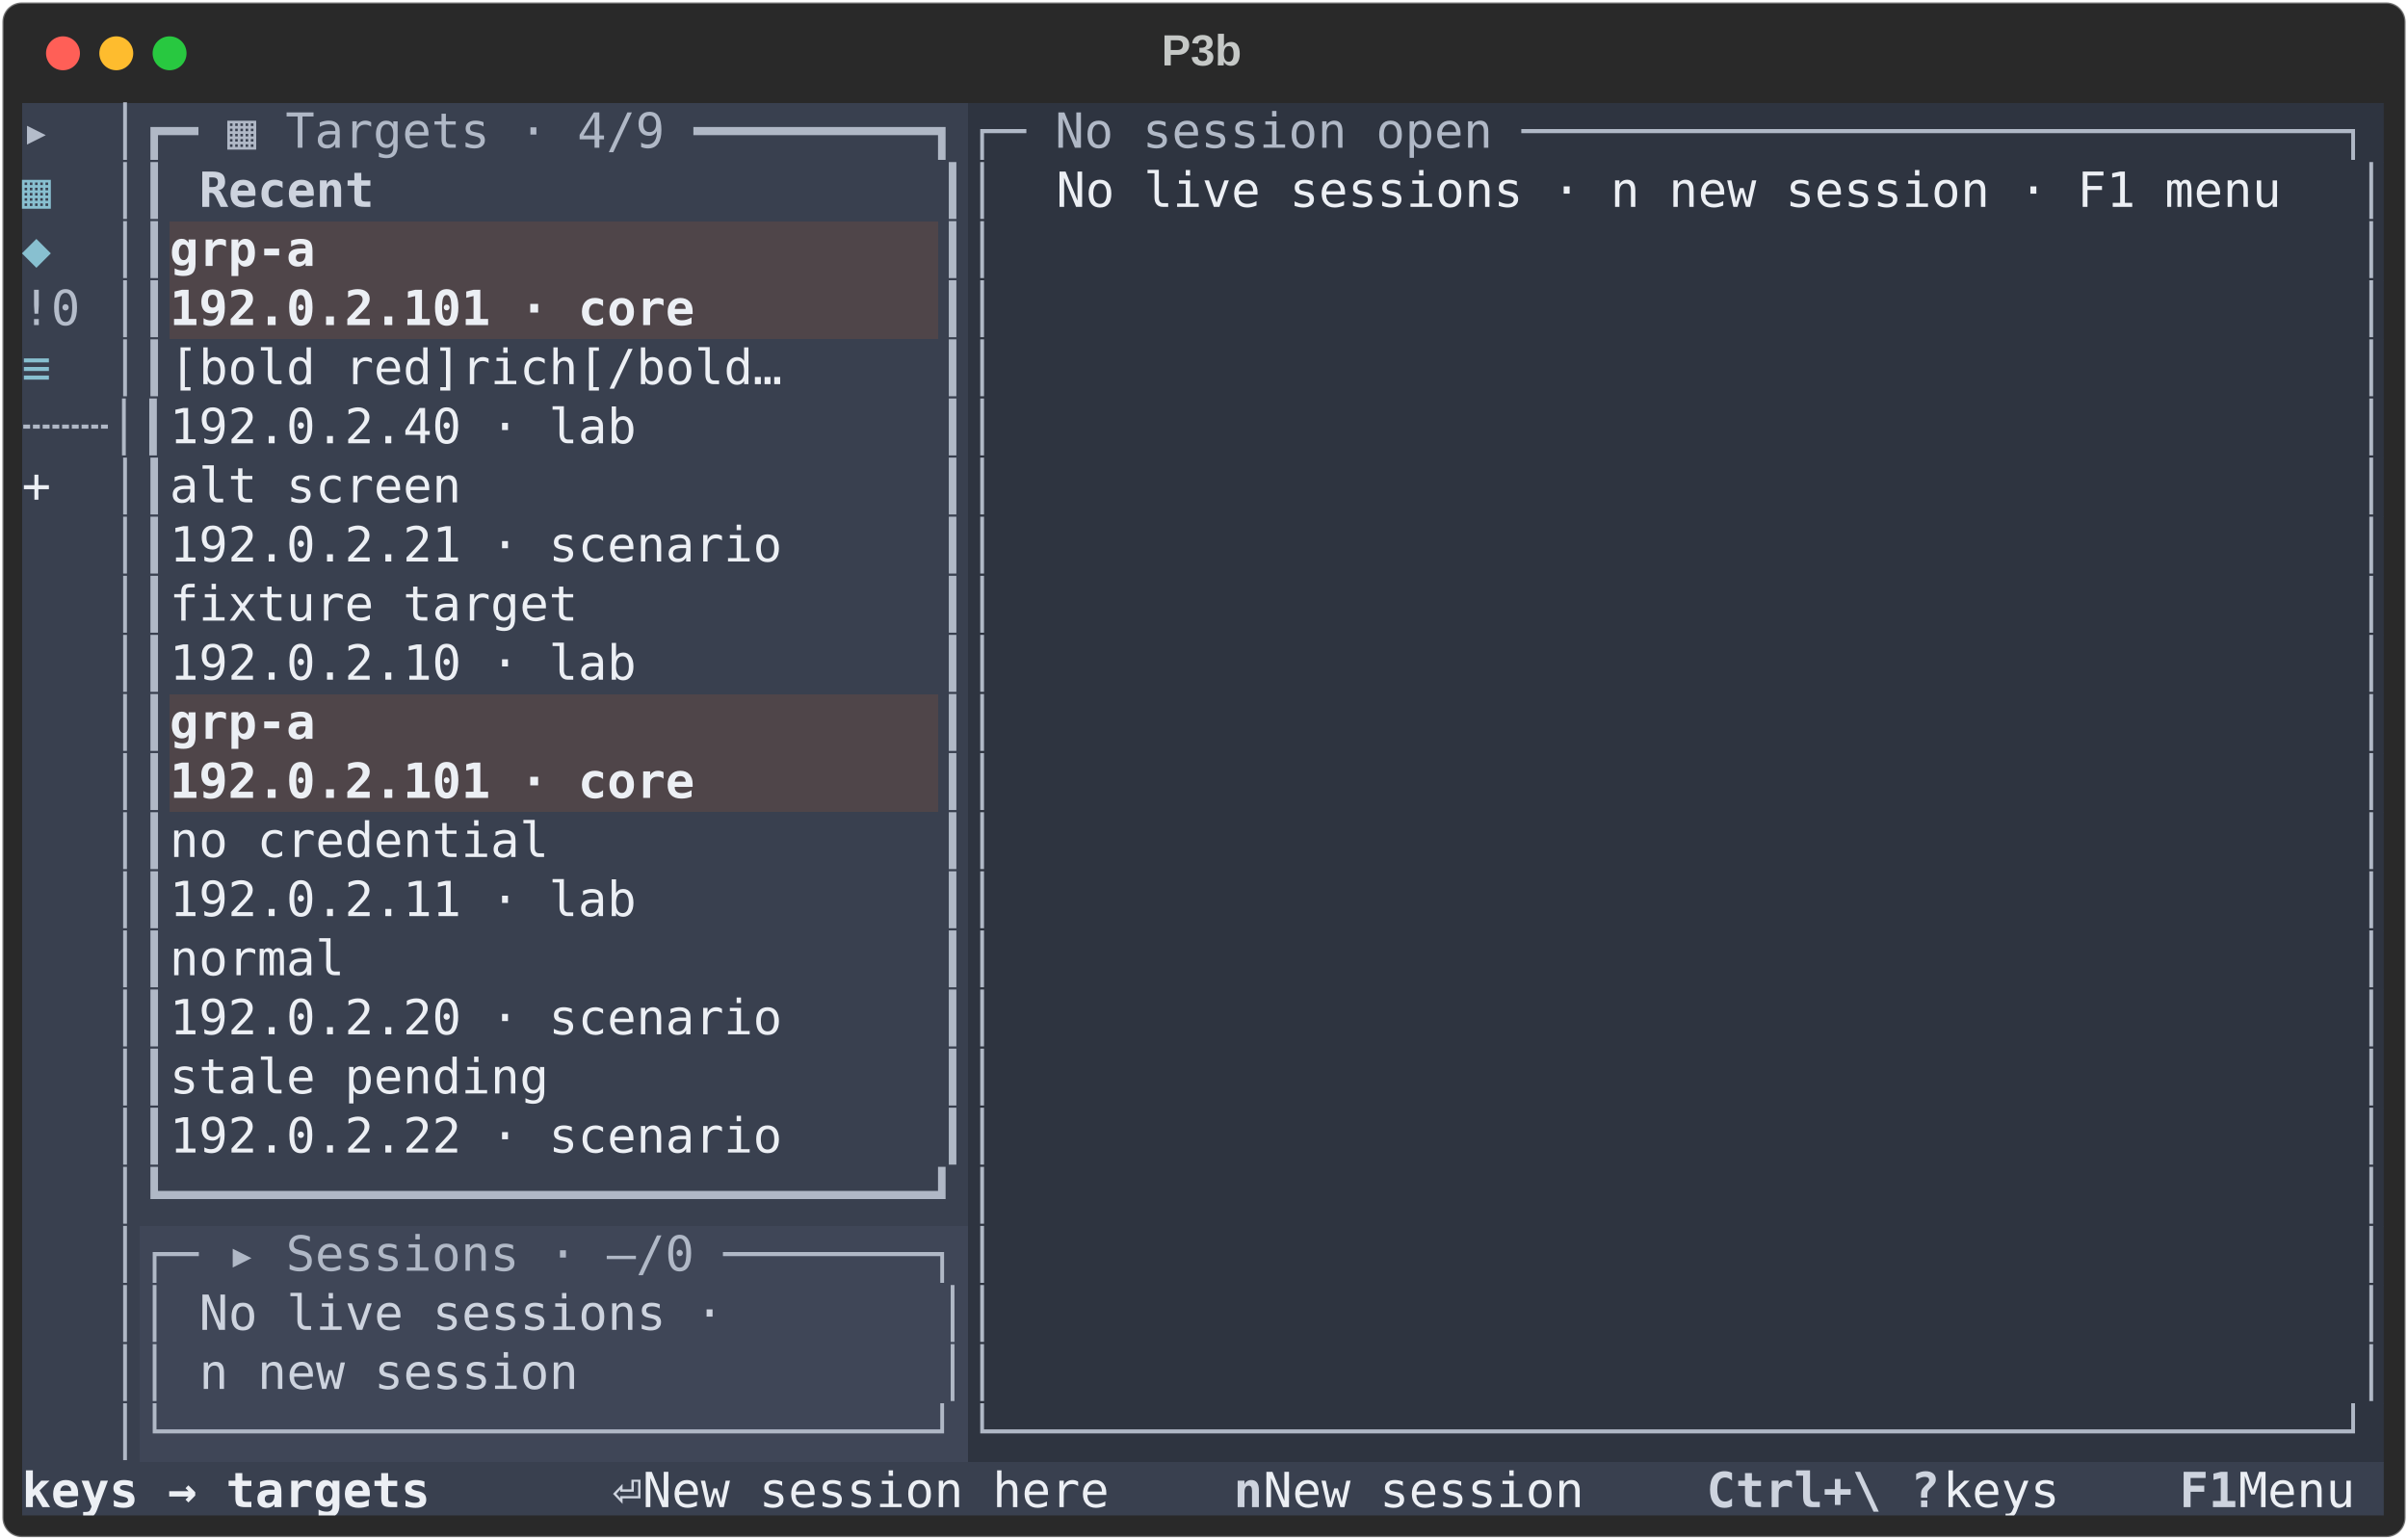
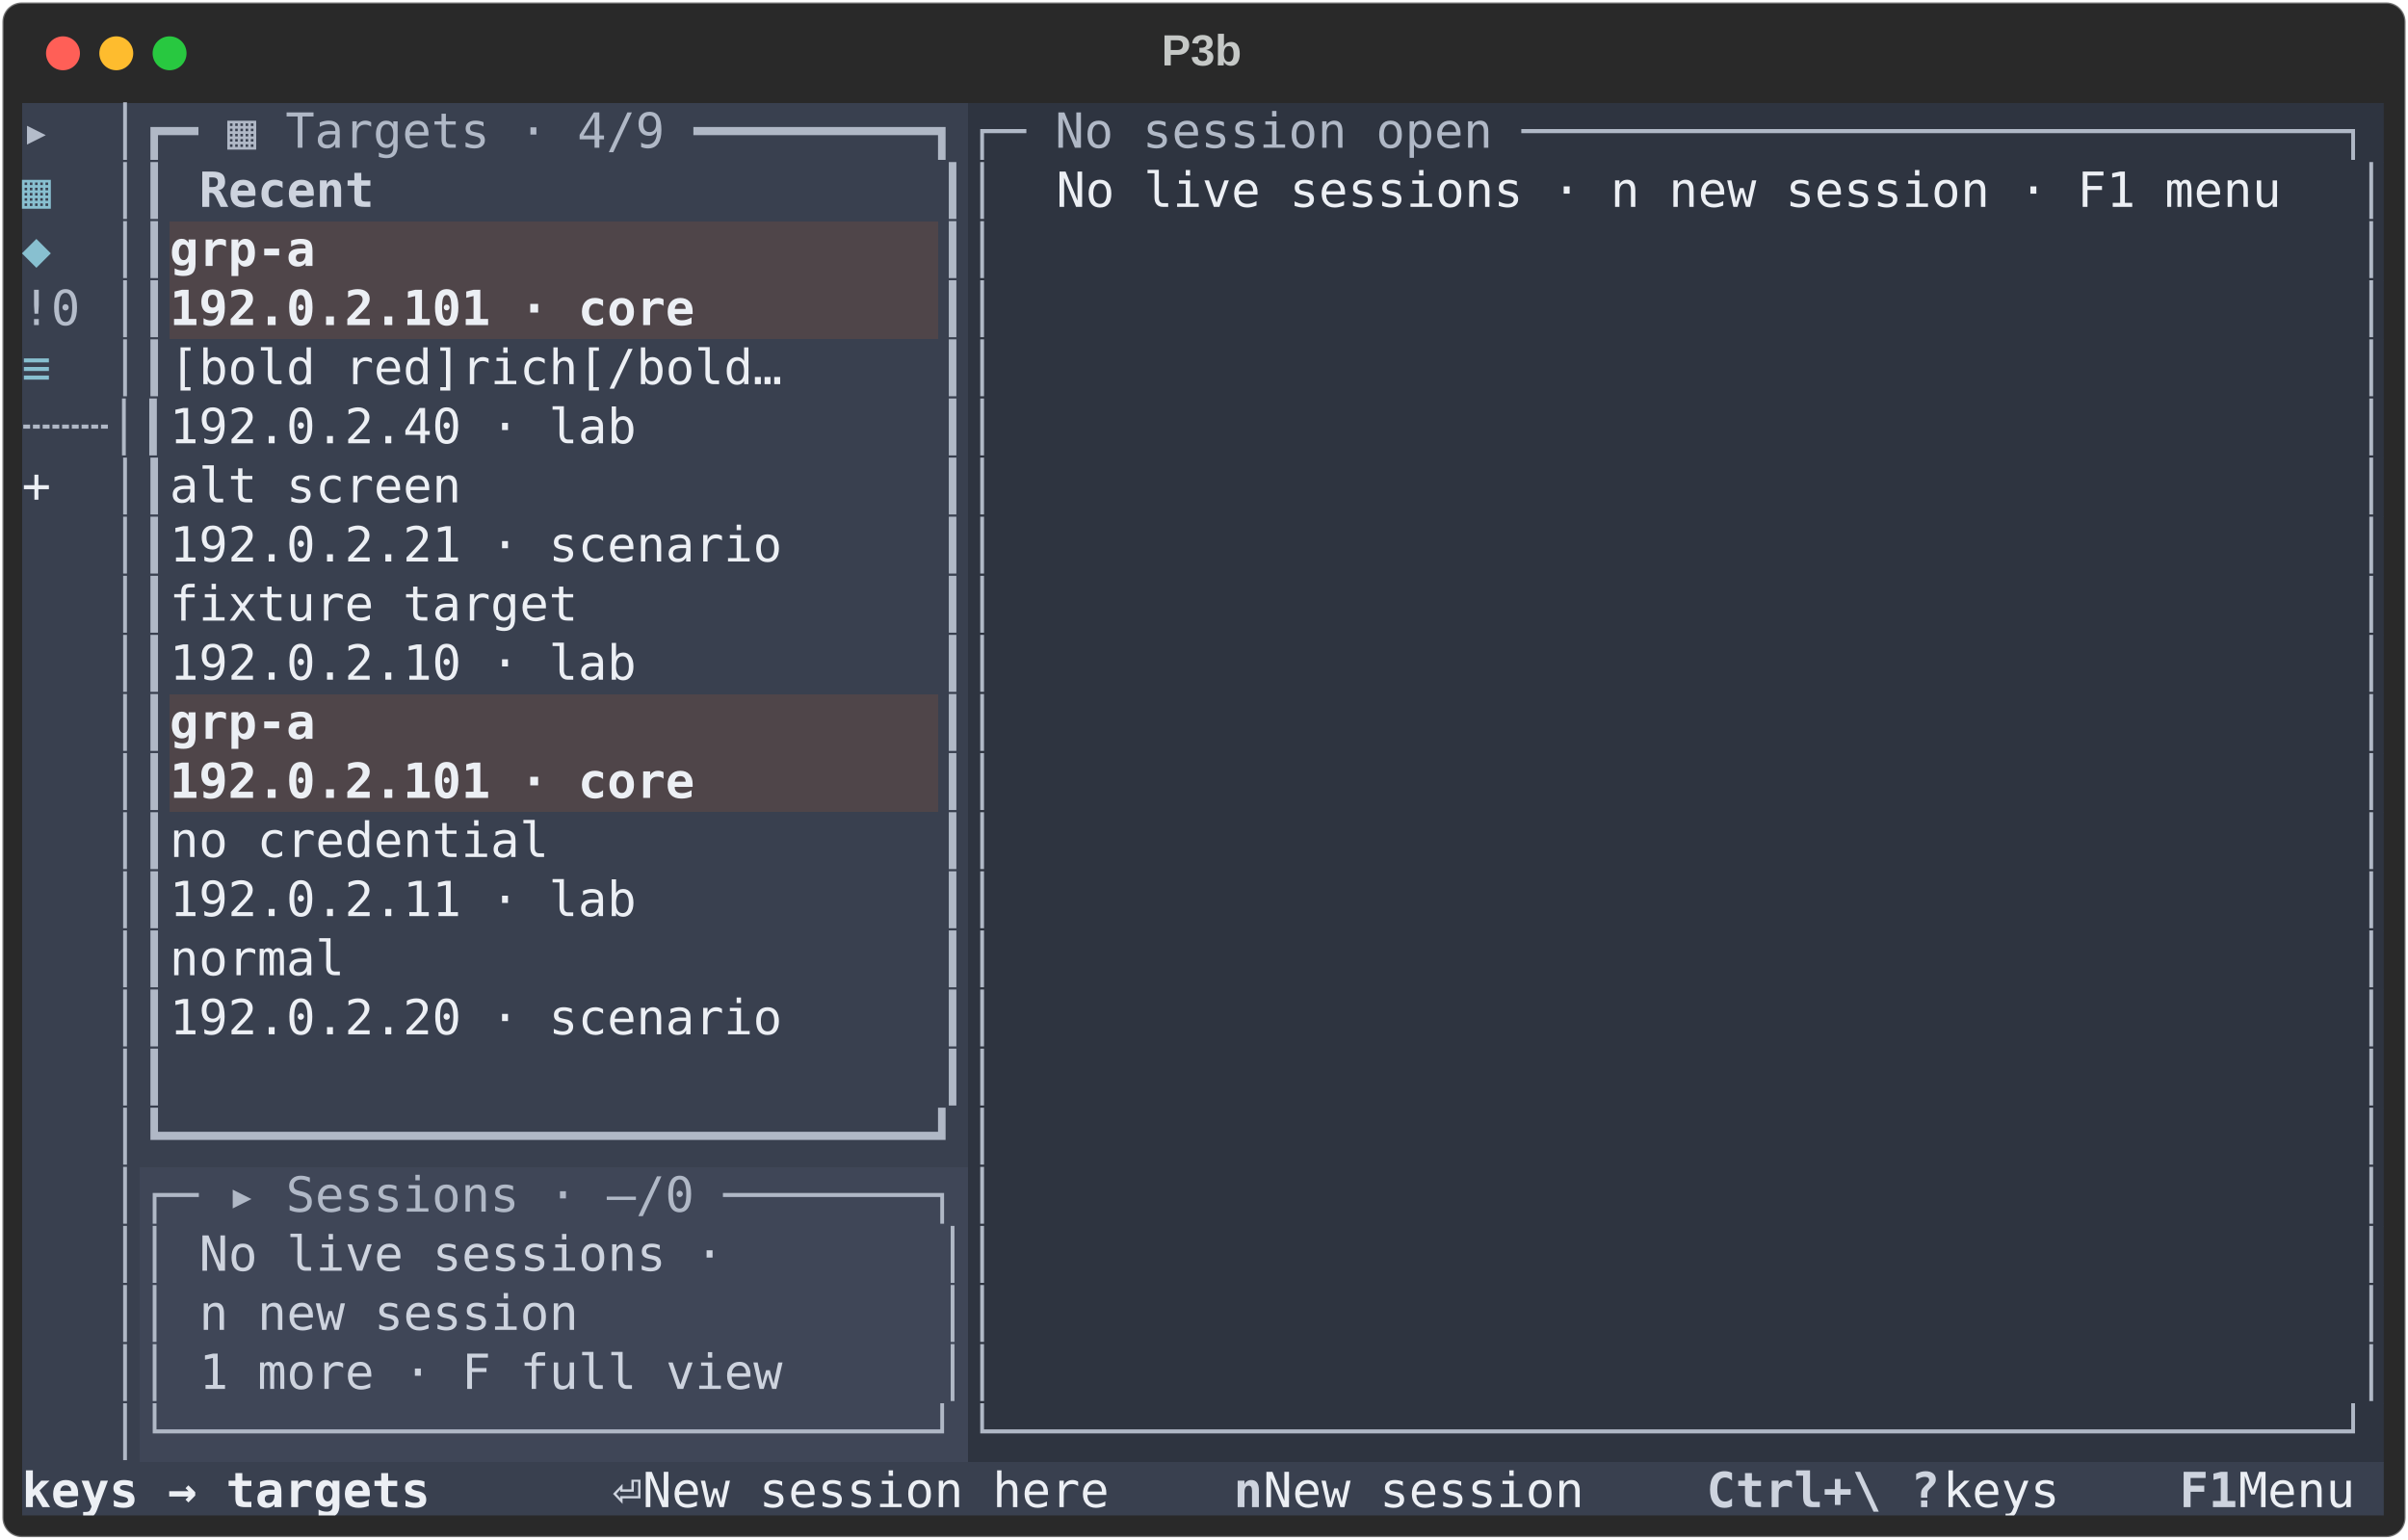
<svg xmlns="http://www.w3.org/2000/svg" class="rich-terminal" viewBox="0 0 994 635.6">
  <style>

    @font-face {
        font-family: "Fira Code";
        src: local("FiraCode-Regular"),
                url("https://cdnjs.cloudflare.com/ajax/libs/firacode/6.2.0/woff2/FiraCode-Regular.woff2") format("woff2"),
                url("https://cdnjs.cloudflare.com/ajax/libs/firacode/6.2.0/woff/FiraCode-Regular.woff") format("woff");
        font-style: normal;
        font-weight: 400;
    }
    @font-face {
        font-family: "Fira Code";
        src: local("FiraCode-Bold"),
                url("https://cdnjs.cloudflare.com/ajax/libs/firacode/6.2.0/woff2/FiraCode-Bold.woff2") format("woff2"),
                url("https://cdnjs.cloudflare.com/ajax/libs/firacode/6.2.0/woff/FiraCode-Bold.woff") format("woff");
        font-style: bold;
        font-weight: 700;
    }

    .terminal-p3b-matrix {
        font-family: Fira Code, monospace;
        font-size: 20px;
        line-height: 24.4px;
        font-variant-east-asian: full-width;
    }

    .terminal-p3b-title {
        font-size: 18px;
        font-weight: bold;
        font-family: arial;
    }

    .terminal-p3b-r1 { fill: #b4bcca }
.terminal-p3b-r2 { fill: #eceff4 }
.terminal-p3b-r3 { fill: #b0b8c6 }
.terminal-p3b-r4 { fill: #c5c8c6 }
.terminal-p3b-r5 { fill: #88c0d0 }
.terminal-p3b-r6 { fill: #cdd3de;font-weight: bold }
.terminal-p3b-r7 { fill: #eceff4;font-weight: bold }
.terminal-p3b-r8 { fill: #cdd3de }
    </style>
  <defs>
    <clipPath id="terminal-p3b-clip-terminal">
      <rect x="0" y="0" width="975.0" height="584.6" />
    </clipPath>
    <clipPath id="terminal-p3b-line-0">
      <rect x="0" y="1.5" width="976" height="24.65" />
    </clipPath>
    <clipPath id="terminal-p3b-line-1">
      <rect x="0" y="25.9" width="976" height="24.65" />
    </clipPath>
    <clipPath id="terminal-p3b-line-2">
      <rect x="0" y="50.3" width="976" height="24.65" />
    </clipPath>
    <clipPath id="terminal-p3b-line-3">
      <rect x="0" y="74.7" width="976" height="24.65" />
    </clipPath>
    <clipPath id="terminal-p3b-line-4">
      <rect x="0" y="99.1" width="976" height="24.65" />
    </clipPath>
    <clipPath id="terminal-p3b-line-5">
      <rect x="0" y="123.5" width="976" height="24.65" />
    </clipPath>
    <clipPath id="terminal-p3b-line-6">
      <rect x="0" y="147.9" width="976" height="24.65" />
    </clipPath>
    <clipPath id="terminal-p3b-line-7">
      <rect x="0" y="172.3" width="976" height="24.65" />
    </clipPath>
    <clipPath id="terminal-p3b-line-8">
      <rect x="0" y="196.7" width="976" height="24.65" />
    </clipPath>
    <clipPath id="terminal-p3b-line-9">
      <rect x="0" y="221.1" width="976" height="24.65" />
    </clipPath>
    <clipPath id="terminal-p3b-line-10">
      <rect x="0" y="245.5" width="976" height="24.65" />
    </clipPath>
    <clipPath id="terminal-p3b-line-11">
      <rect x="0" y="269.9" width="976" height="24.65" />
    </clipPath>
    <clipPath id="terminal-p3b-line-12">
      <rect x="0" y="294.3" width="976" height="24.65" />
    </clipPath>
    <clipPath id="terminal-p3b-line-13">
      <rect x="0" y="318.7" width="976" height="24.65" />
    </clipPath>
    <clipPath id="terminal-p3b-line-14">
      <rect x="0" y="343.1" width="976" height="24.65" />
    </clipPath>
    <clipPath id="terminal-p3b-line-15">
      <rect x="0" y="367.5" width="976" height="24.65" />
    </clipPath>
    <clipPath id="terminal-p3b-line-16">
      <rect x="0" y="391.9" width="976" height="24.65" />
    </clipPath>
    <clipPath id="terminal-p3b-line-17">
      <rect x="0" y="416.3" width="976" height="24.65" />
    </clipPath>
    <clipPath id="terminal-p3b-line-18">
      <rect x="0" y="440.7" width="976" height="24.65" />
    </clipPath>
    <clipPath id="terminal-p3b-line-19">
      <rect x="0" y="465.1" width="976" height="24.65" />
    </clipPath>
    <clipPath id="terminal-p3b-line-20">
      <rect x="0" y="489.5" width="976" height="24.65" />
    </clipPath>
    <clipPath id="terminal-p3b-line-21">
      <rect x="0" y="513.9" width="976" height="24.65" />
    </clipPath>
    <clipPath id="terminal-p3b-line-22">
      <rect x="0" y="538.3" width="976" height="24.65" />
    </clipPath>
  </defs>
  <rect fill="#292929" stroke="rgba(255,255,255,0.35)" stroke-width="1" x="1" y="1" width="992" height="633.6" rx="8" />
  <text class="terminal-p3b-title" fill="#c5c8c6" text-anchor="middle" x="496" y="27">P3b</text>
  <g transform="translate(26,22)">
    <circle cx="0" cy="0" r="7" fill="#ff5f57" />
    <circle cx="22" cy="0" r="7" fill="#febc2e" />
    <circle cx="44" cy="0" r="7" fill="#28c840" />
  </g>
  <g transform="translate(9, 41)" clip-path="url(#terminal-p3b-clip-terminal)">
    <rect fill="#39404f" x="0" y="1.5" width="12.2" height="24.65" shape-rendering="crispEdges" />
    <rect fill="#39404f" x="12.2" y="1.5" width="24.4" height="24.65" shape-rendering="crispEdges" />
    <rect fill="#39404f" x="36.6" y="1.5" width="353.8" height="24.65" shape-rendering="crispEdges" />
    <rect fill="#2e3440" x="390.4" y="1.5" width="585.6" height="24.65" shape-rendering="crispEdges" />
    <rect fill="#39404f" x="0" y="25.9" width="12.2" height="24.65" shape-rendering="crispEdges" />
    <rect fill="#39404f" x="12.2" y="25.9" width="24.4" height="24.65" shape-rendering="crispEdges" />
    <rect fill="#39404f" x="36.6" y="25.9" width="24.4" height="24.65" shape-rendering="crispEdges" />
    <rect fill="#39404f" x="61" y="25.9" width="12.2" height="24.65" shape-rendering="crispEdges" />
    <rect fill="#39404f" x="73.2" y="25.9" width="292.8" height="24.65" shape-rendering="crispEdges" />
    <rect fill="#39404f" x="366" y="25.9" width="12.2" height="24.65" shape-rendering="crispEdges" />
    <rect fill="#39404f" x="378.2" y="25.9" width="12.2" height="24.65" shape-rendering="crispEdges" />
    <rect fill="#2e3440" x="390.4" y="25.9" width="12.2" height="24.65" shape-rendering="crispEdges" />
    <rect fill="#2e3440" x="402.6" y="25.9" width="12.2" height="24.65" shape-rendering="crispEdges" />
    <rect fill="#2e3440" x="414.8" y="25.9" width="12.2" height="24.65" shape-rendering="crispEdges" />
    <rect fill="#2e3440" x="427" y="25.9" width="512.4" height="24.65" shape-rendering="crispEdges" />
    <rect fill="#2e3440" x="939.4" y="25.9" width="12.2" height="24.65" shape-rendering="crispEdges" />
    <rect fill="#2e3440" x="951.6" y="25.9" width="12.2" height="24.65" shape-rendering="crispEdges" />
    <rect fill="#2e3440" x="963.8" y="25.9" width="12.2" height="24.65" shape-rendering="crispEdges" />
    <rect fill="#39404f" x="0" y="50.3" width="12.2" height="24.65" shape-rendering="crispEdges" />
    <rect fill="#39404f" x="12.2" y="50.3" width="24.4" height="24.65" shape-rendering="crispEdges" />
    <rect fill="#39404f" x="36.6" y="50.3" width="24.4" height="24.65" shape-rendering="crispEdges" />
    <rect fill="#4f4549" x="61" y="50.3" width="317.2" height="24.65" shape-rendering="crispEdges" />
    <rect fill="#39404f" x="378.2" y="50.3" width="12.2" height="24.65" shape-rendering="crispEdges" />
    <rect fill="#2e3440" x="390.4" y="50.3" width="12.2" height="24.65" shape-rendering="crispEdges" />
    <rect fill="#2e3440" x="402.6" y="50.3" width="561.2" height="24.65" shape-rendering="crispEdges" />
    <rect fill="#2e3440" x="963.8" y="50.3" width="12.2" height="24.65" shape-rendering="crispEdges" />
    <rect fill="#39404f" x="0" y="74.7" width="24.4" height="24.65" shape-rendering="crispEdges" />
    <rect fill="#39404f" x="24.4" y="74.7" width="12.2" height="24.65" shape-rendering="crispEdges" />
    <rect fill="#39404f" x="36.6" y="74.7" width="24.4" height="24.65" shape-rendering="crispEdges" />
    <rect fill="#4f4549" x="61" y="74.7" width="317.2" height="24.65" shape-rendering="crispEdges" />
    <rect fill="#39404f" x="378.2" y="74.7" width="12.2" height="24.65" shape-rendering="crispEdges" />
    <rect fill="#2e3440" x="390.4" y="74.7" width="12.2" height="24.65" shape-rendering="crispEdges" />
    <rect fill="#2e3440" x="402.6" y="74.7" width="561.2" height="24.65" shape-rendering="crispEdges" />
    <rect fill="#2e3440" x="963.8" y="74.7" width="12.2" height="24.65" shape-rendering="crispEdges" />
    <rect fill="#39404f" x="0" y="99.1" width="12.2" height="24.65" shape-rendering="crispEdges" />
    <rect fill="#39404f" x="12.2" y="99.1" width="24.4" height="24.65" shape-rendering="crispEdges" />
    <rect fill="#39404f" x="36.6" y="99.1" width="24.4" height="24.65" shape-rendering="crispEdges" />
    <rect fill="#39404f" x="61" y="99.1" width="317.2" height="24.65" shape-rendering="crispEdges" />
    <rect fill="#39404f" x="378.2" y="99.1" width="12.2" height="24.65" shape-rendering="crispEdges" />
    <rect fill="#2e3440" x="390.4" y="99.1" width="12.2" height="24.65" shape-rendering="crispEdges" />
    <rect fill="#2e3440" x="402.6" y="99.1" width="561.2" height="24.65" shape-rendering="crispEdges" />
    <rect fill="#2e3440" x="963.8" y="99.1" width="12.2" height="24.65" shape-rendering="crispEdges" />
    <rect fill="#39404f" x="0" y="123.5" width="61" height="24.65" shape-rendering="crispEdges" />
    <rect fill="#39404f" x="61" y="123.5" width="317.2" height="24.65" shape-rendering="crispEdges" />
    <rect fill="#39404f" x="378.2" y="123.5" width="12.2" height="24.65" shape-rendering="crispEdges" />
    <rect fill="#2e3440" x="390.4" y="123.5" width="12.2" height="24.65" shape-rendering="crispEdges" />
    <rect fill="#2e3440" x="402.6" y="123.5" width="561.2" height="24.65" shape-rendering="crispEdges" />
    <rect fill="#2e3440" x="963.8" y="123.5" width="12.2" height="24.65" shape-rendering="crispEdges" />
    <rect fill="#39404f" x="0" y="147.9" width="36.6" height="24.65" shape-rendering="crispEdges" />
    <rect fill="#39404f" x="36.6" y="147.9" width="24.4" height="24.65" shape-rendering="crispEdges" />
    <rect fill="#39404f" x="61" y="147.9" width="317.2" height="24.65" shape-rendering="crispEdges" />
    <rect fill="#39404f" x="378.2" y="147.9" width="12.2" height="24.65" shape-rendering="crispEdges" />
    <rect fill="#2e3440" x="390.4" y="147.9" width="12.2" height="24.65" shape-rendering="crispEdges" />
    <rect fill="#2e3440" x="402.6" y="147.9" width="561.2" height="24.65" shape-rendering="crispEdges" />
    <rect fill="#2e3440" x="963.8" y="147.9" width="12.2" height="24.65" shape-rendering="crispEdges" />
    <rect fill="#39404f" x="0" y="172.3" width="36.6" height="24.65" shape-rendering="crispEdges" />
    <rect fill="#39404f" x="36.6" y="172.3" width="24.4" height="24.65" shape-rendering="crispEdges" />
    <rect fill="#39404f" x="61" y="172.3" width="317.2" height="24.65" shape-rendering="crispEdges" />
    <rect fill="#39404f" x="378.2" y="172.3" width="12.2" height="24.65" shape-rendering="crispEdges" />
    <rect fill="#2e3440" x="390.4" y="172.3" width="12.2" height="24.65" shape-rendering="crispEdges" />
    <rect fill="#2e3440" x="402.6" y="172.3" width="561.2" height="24.65" shape-rendering="crispEdges" />
    <rect fill="#2e3440" x="963.8" y="172.3" width="12.2" height="24.65" shape-rendering="crispEdges" />
    <rect fill="#39404f" x="0" y="196.7" width="36.6" height="24.65" shape-rendering="crispEdges" />
    <rect fill="#39404f" x="36.6" y="196.7" width="24.4" height="24.65" shape-rendering="crispEdges" />
    <rect fill="#39404f" x="61" y="196.7" width="317.2" height="24.65" shape-rendering="crispEdges" />
    <rect fill="#39404f" x="378.2" y="196.7" width="12.2" height="24.65" shape-rendering="crispEdges" />
    <rect fill="#2e3440" x="390.4" y="196.7" width="12.2" height="24.65" shape-rendering="crispEdges" />
    <rect fill="#2e3440" x="402.6" y="196.7" width="561.2" height="24.65" shape-rendering="crispEdges" />
    <rect fill="#2e3440" x="963.8" y="196.7" width="12.2" height="24.65" shape-rendering="crispEdges" />
    <rect fill="#39404f" x="0" y="221.1" width="36.6" height="24.65" shape-rendering="crispEdges" />
    <rect fill="#39404f" x="36.6" y="221.1" width="24.4" height="24.65" shape-rendering="crispEdges" />
    <rect fill="#39404f" x="61" y="221.1" width="317.2" height="24.65" shape-rendering="crispEdges" />
    <rect fill="#39404f" x="378.2" y="221.1" width="12.2" height="24.65" shape-rendering="crispEdges" />
    <rect fill="#2e3440" x="390.4" y="221.1" width="12.2" height="24.65" shape-rendering="crispEdges" />
    <rect fill="#2e3440" x="402.6" y="221.1" width="561.2" height="24.65" shape-rendering="crispEdges" />
    <rect fill="#2e3440" x="963.8" y="221.1" width="12.2" height="24.65" shape-rendering="crispEdges" />
    <rect fill="#39404f" x="0" y="245.5" width="36.6" height="24.65" shape-rendering="crispEdges" />
    <rect fill="#39404f" x="36.6" y="245.5" width="24.4" height="24.65" shape-rendering="crispEdges" />
    <rect fill="#4f4549" x="61" y="245.5" width="317.2" height="24.65" shape-rendering="crispEdges" />
    <rect fill="#39404f" x="378.2" y="245.5" width="12.2" height="24.65" shape-rendering="crispEdges" />
    <rect fill="#2e3440" x="390.4" y="245.5" width="12.2" height="24.65" shape-rendering="crispEdges" />
    <rect fill="#2e3440" x="402.6" y="245.5" width="561.2" height="24.65" shape-rendering="crispEdges" />
    <rect fill="#2e3440" x="963.8" y="245.5" width="12.2" height="24.65" shape-rendering="crispEdges" />
    <rect fill="#39404f" x="0" y="269.9" width="36.6" height="24.65" shape-rendering="crispEdges" />
    <rect fill="#39404f" x="36.6" y="269.9" width="24.4" height="24.65" shape-rendering="crispEdges" />
    <rect fill="#4f4549" x="61" y="269.9" width="317.2" height="24.65" shape-rendering="crispEdges" />
    <rect fill="#39404f" x="378.2" y="269.9" width="12.2" height="24.65" shape-rendering="crispEdges" />
    <rect fill="#2e3440" x="390.4" y="269.9" width="12.2" height="24.65" shape-rendering="crispEdges" />
    <rect fill="#2e3440" x="402.6" y="269.9" width="561.2" height="24.65" shape-rendering="crispEdges" />
    <rect fill="#2e3440" x="963.8" y="269.9" width="12.2" height="24.65" shape-rendering="crispEdges" />
    <rect fill="#39404f" x="0" y="294.3" width="36.6" height="24.65" shape-rendering="crispEdges" />
    <rect fill="#39404f" x="36.6" y="294.3" width="24.4" height="24.65" shape-rendering="crispEdges" />
    <rect fill="#39404f" x="61" y="294.3" width="317.2" height="24.65" shape-rendering="crispEdges" />
    <rect fill="#39404f" x="378.2" y="294.3" width="12.2" height="24.65" shape-rendering="crispEdges" />
    <rect fill="#2e3440" x="390.4" y="294.3" width="12.2" height="24.65" shape-rendering="crispEdges" />
    <rect fill="#2e3440" x="402.6" y="294.3" width="561.2" height="24.65" shape-rendering="crispEdges" />
    <rect fill="#2e3440" x="963.8" y="294.3" width="12.2" height="24.65" shape-rendering="crispEdges" />
    <rect fill="#39404f" x="0" y="318.7" width="36.6" height="24.65" shape-rendering="crispEdges" />
    <rect fill="#39404f" x="36.6" y="318.7" width="24.4" height="24.65" shape-rendering="crispEdges" />
    <rect fill="#39404f" x="61" y="318.7" width="317.2" height="24.65" shape-rendering="crispEdges" />
    <rect fill="#39404f" x="378.2" y="318.7" width="12.2" height="24.65" shape-rendering="crispEdges" />
    <rect fill="#2e3440" x="390.4" y="318.7" width="12.2" height="24.65" shape-rendering="crispEdges" />
    <rect fill="#2e3440" x="402.6" y="318.7" width="561.2" height="24.65" shape-rendering="crispEdges" />
    <rect fill="#2e3440" x="963.8" y="318.7" width="12.2" height="24.65" shape-rendering="crispEdges" />
    <rect fill="#39404f" x="0" y="343.1" width="36.6" height="24.65" shape-rendering="crispEdges" />
    <rect fill="#39404f" x="36.6" y="343.1" width="24.4" height="24.65" shape-rendering="crispEdges" />
    <rect fill="#39404f" x="61" y="343.1" width="317.2" height="24.65" shape-rendering="crispEdges" />
    <rect fill="#39404f" x="378.2" y="343.1" width="12.2" height="24.65" shape-rendering="crispEdges" />
    <rect fill="#2e3440" x="390.4" y="343.1" width="12.2" height="24.65" shape-rendering="crispEdges" />
    <rect fill="#2e3440" x="402.6" y="343.1" width="561.2" height="24.65" shape-rendering="crispEdges" />
    <rect fill="#2e3440" x="963.8" y="343.1" width="12.2" height="24.65" shape-rendering="crispEdges" />
    <rect fill="#39404f" x="0" y="367.5" width="36.6" height="24.65" shape-rendering="crispEdges" />
    <rect fill="#39404f" x="36.6" y="367.5" width="24.4" height="24.65" shape-rendering="crispEdges" />
    <rect fill="#39404f" x="61" y="367.5" width="317.2" height="24.65" shape-rendering="crispEdges" />
    <rect fill="#39404f" x="378.2" y="367.5" width="12.2" height="24.65" shape-rendering="crispEdges" />
    <rect fill="#2e3440" x="390.4" y="367.5" width="12.2" height="24.65" shape-rendering="crispEdges" />
    <rect fill="#2e3440" x="402.6" y="367.5" width="561.2" height="24.65" shape-rendering="crispEdges" />
    <rect fill="#2e3440" x="963.8" y="367.5" width="12.2" height="24.65" shape-rendering="crispEdges" />
    <rect fill="#39404f" x="0" y="391.9" width="36.6" height="24.65" shape-rendering="crispEdges" />
    <rect fill="#39404f" x="36.6" y="391.9" width="24.4" height="24.65" shape-rendering="crispEdges" />
    <rect fill="#39404f" x="61" y="391.9" width="317.2" height="24.65" shape-rendering="crispEdges" />
    <rect fill="#39404f" x="378.2" y="391.9" width="12.2" height="24.65" shape-rendering="crispEdges" />
    <rect fill="#2e3440" x="390.4" y="391.9" width="12.2" height="24.65" shape-rendering="crispEdges" />
    <rect fill="#2e3440" x="402.6" y="391.9" width="561.2" height="24.65" shape-rendering="crispEdges" />
    <rect fill="#2e3440" x="963.8" y="391.9" width="12.2" height="24.65" shape-rendering="crispEdges" />
    <rect fill="#39404f" x="0" y="416.3" width="36.6" height="24.65" shape-rendering="crispEdges" />
-     <rect fill="#39404f" x="36.6" y="416.3" width="24.4" height="24.65" shape-rendering="crispEdges" />
-     <rect fill="#39404f" x="61" y="416.3" width="317.2" height="24.65" shape-rendering="crispEdges" />
-     <rect fill="#39404f" x="378.2" y="416.3" width="12.2" height="24.65" shape-rendering="crispEdges" />
+     <rect fill="#39404f" x="36.6" y="416.3" width="353.8" height="24.65" shape-rendering="crispEdges" />
    <rect fill="#2e3440" x="390.4" y="416.3" width="12.2" height="24.65" shape-rendering="crispEdges" />
    <rect fill="#2e3440" x="402.6" y="416.3" width="561.2" height="24.65" shape-rendering="crispEdges" />
    <rect fill="#2e3440" x="963.8" y="416.3" width="12.2" height="24.65" shape-rendering="crispEdges" />
    <rect fill="#39404f" x="0" y="440.7" width="36.6" height="24.65" shape-rendering="crispEdges" />
-     <rect fill="#39404f" x="36.6" y="440.7" width="353.8" height="24.65" shape-rendering="crispEdges" />
+     <rect fill="#39404f" x="36.6" y="440.7" width="12.2" height="24.65" shape-rendering="crispEdges" />
+     <rect fill="#3f4657" x="48.8" y="440.7" width="341.6" height="24.65" shape-rendering="crispEdges" />
    <rect fill="#2e3440" x="390.4" y="440.7" width="12.2" height="24.65" shape-rendering="crispEdges" />
    <rect fill="#2e3440" x="402.6" y="440.7" width="561.2" height="24.65" shape-rendering="crispEdges" />
    <rect fill="#2e3440" x="963.8" y="440.7" width="12.2" height="24.65" shape-rendering="crispEdges" />
    <rect fill="#39404f" x="0" y="465.1" width="36.6" height="24.65" shape-rendering="crispEdges" />
    <rect fill="#39404f" x="36.6" y="465.1" width="12.2" height="24.65" shape-rendering="crispEdges" />
-     <rect fill="#3f4657" x="48.8" y="465.1" width="341.6" height="24.65" shape-rendering="crispEdges" />
+     <rect fill="#3f4657" x="48.8" y="465.1" width="12.2" height="24.65" shape-rendering="crispEdges" />
+     <rect fill="#3f4657" x="61" y="465.1" width="12.2" height="24.65" shape-rendering="crispEdges" />
+     <rect fill="#3f4657" x="73.2" y="465.1" width="292.8" height="24.65" shape-rendering="crispEdges" />
+     <rect fill="#3f4657" x="366" y="465.1" width="12.2" height="24.65" shape-rendering="crispEdges" />
+     <rect fill="#3f4657" x="378.2" y="465.1" width="12.2" height="24.65" shape-rendering="crispEdges" />
    <rect fill="#2e3440" x="390.4" y="465.1" width="12.2" height="24.65" shape-rendering="crispEdges" />
    <rect fill="#2e3440" x="402.6" y="465.1" width="561.2" height="24.65" shape-rendering="crispEdges" />
    <rect fill="#2e3440" x="963.8" y="465.1" width="12.2" height="24.65" shape-rendering="crispEdges" />
    <rect fill="#39404f" x="0" y="489.5" width="36.6" height="24.65" shape-rendering="crispEdges" />
    <rect fill="#39404f" x="36.6" y="489.5" width="12.2" height="24.65" shape-rendering="crispEdges" />
    <rect fill="#3f4657" x="48.8" y="489.5" width="12.2" height="24.65" shape-rendering="crispEdges" />
    <rect fill="#3f4657" x="61" y="489.5" width="12.2" height="24.65" shape-rendering="crispEdges" />
    <rect fill="#3f4657" x="73.2" y="489.5" width="292.8" height="24.65" shape-rendering="crispEdges" />
    <rect fill="#3f4657" x="366" y="489.5" width="12.2" height="24.65" shape-rendering="crispEdges" />
    <rect fill="#3f4657" x="378.2" y="489.5" width="12.2" height="24.65" shape-rendering="crispEdges" />
    <rect fill="#2e3440" x="390.4" y="489.5" width="12.2" height="24.65" shape-rendering="crispEdges" />
    <rect fill="#2e3440" x="402.6" y="489.5" width="561.2" height="24.65" shape-rendering="crispEdges" />
    <rect fill="#2e3440" x="963.8" y="489.5" width="12.2" height="24.65" shape-rendering="crispEdges" />
    <rect fill="#39404f" x="0" y="513.9" width="36.6" height="24.65" shape-rendering="crispEdges" />
    <rect fill="#39404f" x="36.6" y="513.9" width="12.2" height="24.65" shape-rendering="crispEdges" />
    <rect fill="#3f4657" x="48.8" y="513.9" width="12.2" height="24.65" shape-rendering="crispEdges" />
    <rect fill="#3f4657" x="61" y="513.9" width="12.2" height="24.65" shape-rendering="crispEdges" />
    <rect fill="#3f4657" x="73.2" y="513.9" width="292.8" height="24.65" shape-rendering="crispEdges" />
    <rect fill="#3f4657" x="366" y="513.9" width="12.2" height="24.65" shape-rendering="crispEdges" />
    <rect fill="#3f4657" x="378.2" y="513.9" width="12.2" height="24.65" shape-rendering="crispEdges" />
    <rect fill="#2e3440" x="390.4" y="513.9" width="12.2" height="24.65" shape-rendering="crispEdges" />
    <rect fill="#2e3440" x="402.6" y="513.9" width="561.2" height="24.65" shape-rendering="crispEdges" />
    <rect fill="#2e3440" x="963.8" y="513.9" width="12.2" height="24.65" shape-rendering="crispEdges" />
    <rect fill="#39404f" x="0" y="538.3" width="36.6" height="24.65" shape-rendering="crispEdges" />
    <rect fill="#39404f" x="36.6" y="538.3" width="12.2" height="24.65" shape-rendering="crispEdges" />
    <rect fill="#3f4657" x="48.8" y="538.3" width="341.6" height="24.65" shape-rendering="crispEdges" />
    <rect fill="#2e3440" x="390.4" y="538.3" width="585.6" height="24.65" shape-rendering="crispEdges" />
    <rect fill="#39404f" x="0" y="562.7" width="170.8" height="24.65" shape-rendering="crispEdges" />
    <rect fill="#39404f" x="170.8" y="562.7" width="73.2" height="24.65" shape-rendering="crispEdges" />
    <rect fill="#39404f" x="244" y="562.7" width="12.2" height="24.65" shape-rendering="crispEdges" />
    <rect fill="#39404f" x="256.2" y="562.7" width="244" height="24.65" shape-rendering="crispEdges" />
    <rect fill="#39404f" x="500.2" y="562.7" width="12.2" height="24.65" shape-rendering="crispEdges" />
    <rect fill="#39404f" x="512.4" y="562.7" width="183" height="24.65" shape-rendering="crispEdges" />
    <rect fill="#39404f" x="695.4" y="562.7" width="97.6" height="24.65" shape-rendering="crispEdges" />
    <rect fill="#39404f" x="793" y="562.7" width="97.6" height="24.65" shape-rendering="crispEdges" />
    <rect fill="#39404f" x="890.6" y="562.7" width="24.4" height="24.65" shape-rendering="crispEdges" />
    <rect fill="#39404f" x="915" y="562.7" width="61" height="24.65" shape-rendering="crispEdges" />
    <g class="terminal-p3b-matrix">
      <text class="terminal-p3b-r1" x="0" y="20" textLength="12.2" clip-path="url(#terminal-p3b-line-0)">▸</text>
      <text class="terminal-p3b-r3" x="36.6" y="20" textLength="353.8" clip-path="url(#terminal-p3b-line-0)">│┏━ ▦ Targets · 4/9 ━━━━━━━━┓</text>
      <text class="terminal-p3b-r3" x="390.4" y="20" textLength="585.6" clip-path="url(#terminal-p3b-line-0)">┌─ No session open ────────────────────────────┐</text>
      <text class="terminal-p3b-r4" x="976" y="20" textLength="12.2" clip-path="url(#terminal-p3b-line-0)">
</text>
      <text class="terminal-p3b-r5" x="0" y="44.4" textLength="12.2" clip-path="url(#terminal-p3b-line-1)">▦</text>
      <text class="terminal-p3b-r3" x="36.6" y="44.4" textLength="24.4" clip-path="url(#terminal-p3b-line-1)">│┃</text>
      <text class="terminal-p3b-r6" x="73.2" y="44.4" textLength="292.8" clip-path="url(#terminal-p3b-line-1)">Recent                  </text>
      <text class="terminal-p3b-r3" x="378.2" y="44.4" textLength="12.2" clip-path="url(#terminal-p3b-line-1)">┃</text>
      <text class="terminal-p3b-r3" x="390.4" y="44.4" textLength="12.2" clip-path="url(#terminal-p3b-line-1)">│</text>
      <text class="terminal-p3b-r2" x="427" y="44.4" textLength="512.4" clip-path="url(#terminal-p3b-line-1)">No live sessions · n new session · F1 menu</text>
      <text class="terminal-p3b-r3" x="963.8" y="44.4" textLength="12.2" clip-path="url(#terminal-p3b-line-1)">│</text>
      <text class="terminal-p3b-r4" x="976" y="44.4" textLength="12.2" clip-path="url(#terminal-p3b-line-1)">
</text>
      <text class="terminal-p3b-r5" x="0" y="68.8" textLength="12.2" clip-path="url(#terminal-p3b-line-2)">◆</text>
      <text class="terminal-p3b-r3" x="36.6" y="68.8" textLength="24.4" clip-path="url(#terminal-p3b-line-2)">│┃</text>
      <text class="terminal-p3b-r7" x="61" y="68.8" textLength="317.2" clip-path="url(#terminal-p3b-line-2)">  grp-a                   </text>
      <text class="terminal-p3b-r3" x="378.2" y="68.8" textLength="12.2" clip-path="url(#terminal-p3b-line-2)">┃</text>
      <text class="terminal-p3b-r3" x="390.4" y="68.8" textLength="12.2" clip-path="url(#terminal-p3b-line-2)">│</text>
      <text class="terminal-p3b-r3" x="963.8" y="68.8" textLength="12.2" clip-path="url(#terminal-p3b-line-2)">│</text>
      <text class="terminal-p3b-r4" x="976" y="68.8" textLength="12.2" clip-path="url(#terminal-p3b-line-2)">
</text>
      <text class="terminal-p3b-r1" x="0" y="93.2" textLength="24.4" clip-path="url(#terminal-p3b-line-3)">!0</text>
      <text class="terminal-p3b-r3" x="36.6" y="93.2" textLength="24.4" clip-path="url(#terminal-p3b-line-3)">│┃</text>
      <text class="terminal-p3b-r7" x="61" y="93.2" textLength="317.2" clip-path="url(#terminal-p3b-line-3)">  192.0.2.101 · core      </text>
      <text class="terminal-p3b-r3" x="378.2" y="93.2" textLength="12.2" clip-path="url(#terminal-p3b-line-3)">┃</text>
      <text class="terminal-p3b-r3" x="390.4" y="93.2" textLength="12.2" clip-path="url(#terminal-p3b-line-3)">│</text>
      <text class="terminal-p3b-r3" x="963.8" y="93.2" textLength="12.2" clip-path="url(#terminal-p3b-line-3)">│</text>
      <text class="terminal-p3b-r4" x="976" y="93.2" textLength="12.2" clip-path="url(#terminal-p3b-line-3)">
</text>
      <text class="terminal-p3b-r5" x="0" y="117.6" textLength="12.2" clip-path="url(#terminal-p3b-line-4)">≡</text>
      <text class="terminal-p3b-r3" x="36.6" y="117.6" textLength="24.4" clip-path="url(#terminal-p3b-line-4)">│┃</text>
      <text class="terminal-p3b-r2" x="61" y="117.6" textLength="317.2" clip-path="url(#terminal-p3b-line-4)">  [bold red]rich[/bold…   </text>
      <text class="terminal-p3b-r3" x="378.2" y="117.6" textLength="12.2" clip-path="url(#terminal-p3b-line-4)">┃</text>
      <text class="terminal-p3b-r3" x="390.4" y="117.6" textLength="12.2" clip-path="url(#terminal-p3b-line-4)">│</text>
      <text class="terminal-p3b-r3" x="963.8" y="117.6" textLength="12.2" clip-path="url(#terminal-p3b-line-4)">│</text>
      <text class="terminal-p3b-r4" x="976" y="117.6" textLength="12.2" clip-path="url(#terminal-p3b-line-4)">
</text>
      <text class="terminal-p3b-r3" x="0" y="142" textLength="61" clip-path="url(#terminal-p3b-line-5)">┄┄┄│┃</text>
      <text class="terminal-p3b-r2" x="61" y="142" textLength="317.2" clip-path="url(#terminal-p3b-line-5)">  192.0.2.40 · lab        </text>
      <text class="terminal-p3b-r3" x="378.2" y="142" textLength="12.2" clip-path="url(#terminal-p3b-line-5)">┃</text>
      <text class="terminal-p3b-r3" x="390.4" y="142" textLength="12.2" clip-path="url(#terminal-p3b-line-5)">│</text>
      <text class="terminal-p3b-r3" x="963.8" y="142" textLength="12.2" clip-path="url(#terminal-p3b-line-5)">│</text>
      <text class="terminal-p3b-r4" x="976" y="142" textLength="12.2" clip-path="url(#terminal-p3b-line-5)">
</text>
      <text class="terminal-p3b-r2" x="0" y="166.4" textLength="36.6" clip-path="url(#terminal-p3b-line-6)">+  </text>
      <text class="terminal-p3b-r3" x="36.6" y="166.4" textLength="24.4" clip-path="url(#terminal-p3b-line-6)">│┃</text>
      <text class="terminal-p3b-r2" x="61" y="166.4" textLength="317.2" clip-path="url(#terminal-p3b-line-6)">  alt screen              </text>
      <text class="terminal-p3b-r3" x="378.2" y="166.4" textLength="12.2" clip-path="url(#terminal-p3b-line-6)">┃</text>
      <text class="terminal-p3b-r3" x="390.4" y="166.4" textLength="12.2" clip-path="url(#terminal-p3b-line-6)">│</text>
      <text class="terminal-p3b-r3" x="963.8" y="166.4" textLength="12.2" clip-path="url(#terminal-p3b-line-6)">│</text>
      <text class="terminal-p3b-r4" x="976" y="166.4" textLength="12.2" clip-path="url(#terminal-p3b-line-6)">
</text>
      <text class="terminal-p3b-r3" x="36.6" y="190.8" textLength="24.4" clip-path="url(#terminal-p3b-line-7)">│┃</text>
      <text class="terminal-p3b-r2" x="61" y="190.8" textLength="317.2" clip-path="url(#terminal-p3b-line-7)">  192.0.2.21 · scenario   </text>
      <text class="terminal-p3b-r3" x="378.2" y="190.8" textLength="12.2" clip-path="url(#terminal-p3b-line-7)">┃</text>
      <text class="terminal-p3b-r3" x="390.4" y="190.8" textLength="12.2" clip-path="url(#terminal-p3b-line-7)">│</text>
      <text class="terminal-p3b-r3" x="963.8" y="190.8" textLength="12.2" clip-path="url(#terminal-p3b-line-7)">│</text>
      <text class="terminal-p3b-r4" x="976" y="190.8" textLength="12.2" clip-path="url(#terminal-p3b-line-7)">
</text>
      <text class="terminal-p3b-r3" x="36.6" y="215.2" textLength="24.4" clip-path="url(#terminal-p3b-line-8)">│┃</text>
      <text class="terminal-p3b-r2" x="61" y="215.2" textLength="317.2" clip-path="url(#terminal-p3b-line-8)">  fixture target          </text>
      <text class="terminal-p3b-r3" x="378.2" y="215.2" textLength="12.2" clip-path="url(#terminal-p3b-line-8)">┃</text>
      <text class="terminal-p3b-r3" x="390.4" y="215.2" textLength="12.2" clip-path="url(#terminal-p3b-line-8)">│</text>
      <text class="terminal-p3b-r3" x="963.8" y="215.2" textLength="12.2" clip-path="url(#terminal-p3b-line-8)">│</text>
      <text class="terminal-p3b-r4" x="976" y="215.2" textLength="12.2" clip-path="url(#terminal-p3b-line-8)">
</text>
      <text class="terminal-p3b-r3" x="36.6" y="239.6" textLength="24.4" clip-path="url(#terminal-p3b-line-9)">│┃</text>
      <text class="terminal-p3b-r2" x="61" y="239.6" textLength="317.2" clip-path="url(#terminal-p3b-line-9)">  192.0.2.10 · lab        </text>
      <text class="terminal-p3b-r3" x="378.2" y="239.6" textLength="12.2" clip-path="url(#terminal-p3b-line-9)">┃</text>
      <text class="terminal-p3b-r3" x="390.4" y="239.6" textLength="12.2" clip-path="url(#terminal-p3b-line-9)">│</text>
      <text class="terminal-p3b-r3" x="963.8" y="239.6" textLength="12.2" clip-path="url(#terminal-p3b-line-9)">│</text>
      <text class="terminal-p3b-r4" x="976" y="239.6" textLength="12.2" clip-path="url(#terminal-p3b-line-9)">
</text>
      <text class="terminal-p3b-r3" x="36.6" y="264" textLength="24.4" clip-path="url(#terminal-p3b-line-10)">│┃</text>
      <text class="terminal-p3b-r7" x="61" y="264" textLength="317.2" clip-path="url(#terminal-p3b-line-10)">  grp-a                   </text>
      <text class="terminal-p3b-r3" x="378.2" y="264" textLength="12.2" clip-path="url(#terminal-p3b-line-10)">┃</text>
      <text class="terminal-p3b-r3" x="390.4" y="264" textLength="12.2" clip-path="url(#terminal-p3b-line-10)">│</text>
      <text class="terminal-p3b-r3" x="963.8" y="264" textLength="12.2" clip-path="url(#terminal-p3b-line-10)">│</text>
      <text class="terminal-p3b-r4" x="976" y="264" textLength="12.2" clip-path="url(#terminal-p3b-line-10)">
</text>
      <text class="terminal-p3b-r3" x="36.6" y="288.4" textLength="24.4" clip-path="url(#terminal-p3b-line-11)">│┃</text>
      <text class="terminal-p3b-r7" x="61" y="288.4" textLength="317.2" clip-path="url(#terminal-p3b-line-11)">  192.0.2.101 · core      </text>
      <text class="terminal-p3b-r3" x="378.2" y="288.4" textLength="12.2" clip-path="url(#terminal-p3b-line-11)">┃</text>
      <text class="terminal-p3b-r3" x="390.4" y="288.4" textLength="12.2" clip-path="url(#terminal-p3b-line-11)">│</text>
      <text class="terminal-p3b-r3" x="963.8" y="288.4" textLength="12.2" clip-path="url(#terminal-p3b-line-11)">│</text>
      <text class="terminal-p3b-r4" x="976" y="288.4" textLength="12.2" clip-path="url(#terminal-p3b-line-11)">
</text>
      <text class="terminal-p3b-r3" x="36.6" y="312.8" textLength="24.4" clip-path="url(#terminal-p3b-line-12)">│┃</text>
      <text class="terminal-p3b-r2" x="61" y="312.8" textLength="317.2" clip-path="url(#terminal-p3b-line-12)">  no credential           </text>
      <text class="terminal-p3b-r3" x="378.2" y="312.8" textLength="12.2" clip-path="url(#terminal-p3b-line-12)">┃</text>
      <text class="terminal-p3b-r3" x="390.4" y="312.8" textLength="12.2" clip-path="url(#terminal-p3b-line-12)">│</text>
      <text class="terminal-p3b-r3" x="963.8" y="312.8" textLength="12.2" clip-path="url(#terminal-p3b-line-12)">│</text>
      <text class="terminal-p3b-r4" x="976" y="312.8" textLength="12.2" clip-path="url(#terminal-p3b-line-12)">
</text>
      <text class="terminal-p3b-r3" x="36.6" y="337.2" textLength="24.4" clip-path="url(#terminal-p3b-line-13)">│┃</text>
      <text class="terminal-p3b-r2" x="61" y="337.2" textLength="317.2" clip-path="url(#terminal-p3b-line-13)">  192.0.2.11 · lab        </text>
      <text class="terminal-p3b-r3" x="378.2" y="337.2" textLength="12.2" clip-path="url(#terminal-p3b-line-13)">┃</text>
      <text class="terminal-p3b-r3" x="390.4" y="337.2" textLength="12.2" clip-path="url(#terminal-p3b-line-13)">│</text>
      <text class="terminal-p3b-r3" x="963.8" y="337.2" textLength="12.2" clip-path="url(#terminal-p3b-line-13)">│</text>
      <text class="terminal-p3b-r4" x="976" y="337.2" textLength="12.2" clip-path="url(#terminal-p3b-line-13)">
</text>
      <text class="terminal-p3b-r3" x="36.6" y="361.6" textLength="24.4" clip-path="url(#terminal-p3b-line-14)">│┃</text>
      <text class="terminal-p3b-r2" x="61" y="361.6" textLength="317.2" clip-path="url(#terminal-p3b-line-14)">  normal                  </text>
      <text class="terminal-p3b-r3" x="378.2" y="361.6" textLength="12.2" clip-path="url(#terminal-p3b-line-14)">┃</text>
      <text class="terminal-p3b-r3" x="390.4" y="361.6" textLength="12.2" clip-path="url(#terminal-p3b-line-14)">│</text>
      <text class="terminal-p3b-r3" x="963.8" y="361.6" textLength="12.2" clip-path="url(#terminal-p3b-line-14)">│</text>
      <text class="terminal-p3b-r4" x="976" y="361.6" textLength="12.2" clip-path="url(#terminal-p3b-line-14)">
</text>
      <text class="terminal-p3b-r3" x="36.6" y="386" textLength="24.4" clip-path="url(#terminal-p3b-line-15)">│┃</text>
      <text class="terminal-p3b-r2" x="61" y="386" textLength="317.2" clip-path="url(#terminal-p3b-line-15)">  192.0.2.20 · scenario   </text>
      <text class="terminal-p3b-r3" x="378.2" y="386" textLength="12.2" clip-path="url(#terminal-p3b-line-15)">┃</text>
      <text class="terminal-p3b-r3" x="390.4" y="386" textLength="12.2" clip-path="url(#terminal-p3b-line-15)">│</text>
      <text class="terminal-p3b-r3" x="963.8" y="386" textLength="12.2" clip-path="url(#terminal-p3b-line-15)">│</text>
      <text class="terminal-p3b-r4" x="976" y="386" textLength="12.2" clip-path="url(#terminal-p3b-line-15)">
</text>
      <text class="terminal-p3b-r3" x="36.6" y="410.4" textLength="24.4" clip-path="url(#terminal-p3b-line-16)">│┃</text>
-       <text class="terminal-p3b-r2" x="61" y="410.4" textLength="317.2" clip-path="url(#terminal-p3b-line-16)">  stale pending           </text>
      <text class="terminal-p3b-r3" x="378.2" y="410.4" textLength="12.2" clip-path="url(#terminal-p3b-line-16)">┃</text>
      <text class="terminal-p3b-r3" x="390.4" y="410.4" textLength="12.2" clip-path="url(#terminal-p3b-line-16)">│</text>
      <text class="terminal-p3b-r3" x="963.8" y="410.4" textLength="12.2" clip-path="url(#terminal-p3b-line-16)">│</text>
      <text class="terminal-p3b-r4" x="976" y="410.4" textLength="12.2" clip-path="url(#terminal-p3b-line-16)">
</text>
-       <text class="terminal-p3b-r3" x="36.6" y="434.8" textLength="24.4" clip-path="url(#terminal-p3b-line-17)">│┃</text>
-       <text class="terminal-p3b-r2" x="61" y="434.8" textLength="317.2" clip-path="url(#terminal-p3b-line-17)">  192.0.2.22 · scenario   </text>
-       <text class="terminal-p3b-r3" x="378.2" y="434.8" textLength="12.2" clip-path="url(#terminal-p3b-line-17)">┃</text>
+       <text class="terminal-p3b-r3" x="36.6" y="434.8" textLength="353.8" clip-path="url(#terminal-p3b-line-17)">│┗━━━━━━━━━━━━━━━━━━━━━━━━━━┛</text>
      <text class="terminal-p3b-r3" x="390.4" y="434.8" textLength="12.2" clip-path="url(#terminal-p3b-line-17)">│</text>
      <text class="terminal-p3b-r3" x="963.8" y="434.8" textLength="12.2" clip-path="url(#terminal-p3b-line-17)">│</text>
      <text class="terminal-p3b-r4" x="976" y="434.8" textLength="12.2" clip-path="url(#terminal-p3b-line-17)">
</text>
-       <text class="terminal-p3b-r3" x="36.6" y="459.2" textLength="353.8" clip-path="url(#terminal-p3b-line-18)">│┗━━━━━━━━━━━━━━━━━━━━━━━━━━┛</text>
+       <text class="terminal-p3b-r3" x="36.6" y="459.2" textLength="12.2" clip-path="url(#terminal-p3b-line-18)">│</text>
+       <text class="terminal-p3b-r3" x="48.8" y="459.2" textLength="341.6" clip-path="url(#terminal-p3b-line-18)">┌─ ▸ Sessions · –/0 ───────┐</text>
      <text class="terminal-p3b-r3" x="390.4" y="459.2" textLength="12.2" clip-path="url(#terminal-p3b-line-18)">│</text>
      <text class="terminal-p3b-r3" x="963.8" y="459.2" textLength="12.2" clip-path="url(#terminal-p3b-line-18)">│</text>
      <text class="terminal-p3b-r4" x="976" y="459.2" textLength="12.2" clip-path="url(#terminal-p3b-line-18)">
</text>
      <text class="terminal-p3b-r3" x="36.6" y="483.6" textLength="12.2" clip-path="url(#terminal-p3b-line-19)">│</text>
-       <text class="terminal-p3b-r3" x="48.8" y="483.6" textLength="341.6" clip-path="url(#terminal-p3b-line-19)">┌─ ▸ Sessions · –/0 ───────┐</text>
+       <text class="terminal-p3b-r3" x="48.8" y="483.6" textLength="12.2" clip-path="url(#terminal-p3b-line-19)">│</text>
+       <text class="terminal-p3b-r8" x="73.2" y="483.6" textLength="292.8" clip-path="url(#terminal-p3b-line-19)">No live sessions ·      </text>
+       <text class="terminal-p3b-r3" x="378.2" y="483.6" textLength="12.2" clip-path="url(#terminal-p3b-line-19)">│</text>
      <text class="terminal-p3b-r3" x="390.4" y="483.6" textLength="12.2" clip-path="url(#terminal-p3b-line-19)">│</text>
      <text class="terminal-p3b-r3" x="963.8" y="483.6" textLength="12.2" clip-path="url(#terminal-p3b-line-19)">│</text>
      <text class="terminal-p3b-r4" x="976" y="483.6" textLength="12.2" clip-path="url(#terminal-p3b-line-19)">
</text>
      <text class="terminal-p3b-r3" x="36.6" y="508" textLength="12.2" clip-path="url(#terminal-p3b-line-20)">│</text>
      <text class="terminal-p3b-r3" x="48.8" y="508" textLength="12.2" clip-path="url(#terminal-p3b-line-20)">│</text>
-       <text class="terminal-p3b-r8" x="73.2" y="508" textLength="292.8" clip-path="url(#terminal-p3b-line-20)">No live sessions ·      </text>
+       <text class="terminal-p3b-r8" x="73.2" y="508" textLength="292.8" clip-path="url(#terminal-p3b-line-20)">n new session           </text>
      <text class="terminal-p3b-r3" x="378.2" y="508" textLength="12.2" clip-path="url(#terminal-p3b-line-20)">│</text>
      <text class="terminal-p3b-r3" x="390.4" y="508" textLength="12.2" clip-path="url(#terminal-p3b-line-20)">│</text>
      <text class="terminal-p3b-r3" x="963.8" y="508" textLength="12.2" clip-path="url(#terminal-p3b-line-20)">│</text>
      <text class="terminal-p3b-r4" x="976" y="508" textLength="12.2" clip-path="url(#terminal-p3b-line-20)">
</text>
      <text class="terminal-p3b-r3" x="36.6" y="532.4" textLength="12.2" clip-path="url(#terminal-p3b-line-21)">│</text>
      <text class="terminal-p3b-r3" x="48.8" y="532.4" textLength="12.2" clip-path="url(#terminal-p3b-line-21)">│</text>
-       <text class="terminal-p3b-r8" x="73.2" y="532.4" textLength="292.8" clip-path="url(#terminal-p3b-line-21)">n new session           </text>
+       <text class="terminal-p3b-r8" x="73.2" y="532.4" textLength="292.8" clip-path="url(#terminal-p3b-line-21)">1 more · F full view    </text>
      <text class="terminal-p3b-r3" x="378.2" y="532.4" textLength="12.2" clip-path="url(#terminal-p3b-line-21)">│</text>
      <text class="terminal-p3b-r3" x="390.4" y="532.4" textLength="12.2" clip-path="url(#terminal-p3b-line-21)">│</text>
      <text class="terminal-p3b-r3" x="963.8" y="532.4" textLength="12.2" clip-path="url(#terminal-p3b-line-21)">│</text>
      <text class="terminal-p3b-r4" x="976" y="532.4" textLength="12.2" clip-path="url(#terminal-p3b-line-21)">
</text>
      <text class="terminal-p3b-r3" x="36.6" y="556.8" textLength="12.2" clip-path="url(#terminal-p3b-line-22)">│</text>
      <text class="terminal-p3b-r3" x="48.8" y="556.8" textLength="341.6" clip-path="url(#terminal-p3b-line-22)">└──────────────────────────┘</text>
      <text class="terminal-p3b-r3" x="390.4" y="556.8" textLength="585.6" clip-path="url(#terminal-p3b-line-22)">└──────────────────────────────────────────────┘</text>
      <text class="terminal-p3b-r4" x="976" y="556.8" textLength="12.2" clip-path="url(#terminal-p3b-line-22)">
</text>
      <text class="terminal-p3b-r7" x="0" y="581.2" textLength="170.8" clip-path="url(#terminal-p3b-line-23)">keys → targets</text>
      <text class="terminal-p3b-r6" x="244" y="581.2" textLength="12.2" clip-path="url(#terminal-p3b-line-23)">⏎</text>
      <text class="terminal-p3b-r2" x="256.2" y="581.2" textLength="244" clip-path="url(#terminal-p3b-line-23)"> New session here   </text>
      <text class="terminal-p3b-r6" x="500.2" y="581.2" textLength="12.2" clip-path="url(#terminal-p3b-line-23)">n</text>
      <text class="terminal-p3b-r2" x="512.4" y="581.2" textLength="183" clip-path="url(#terminal-p3b-line-23)"> New session   </text>
      <text class="terminal-p3b-r6" x="695.4" y="581.2" textLength="97.6" clip-path="url(#terminal-p3b-line-23)">Ctrl+\ ?</text>
      <text class="terminal-p3b-r2" x="793" y="581.2" textLength="97.6" clip-path="url(#terminal-p3b-line-23)"> keys   </text>
      <text class="terminal-p3b-r6" x="890.6" y="581.2" textLength="24.4" clip-path="url(#terminal-p3b-line-23)">F1</text>
      <text class="terminal-p3b-r2" x="915" y="581.2" textLength="61" clip-path="url(#terminal-p3b-line-23)"> Menu</text>
    </g>
  </g>
</svg>
